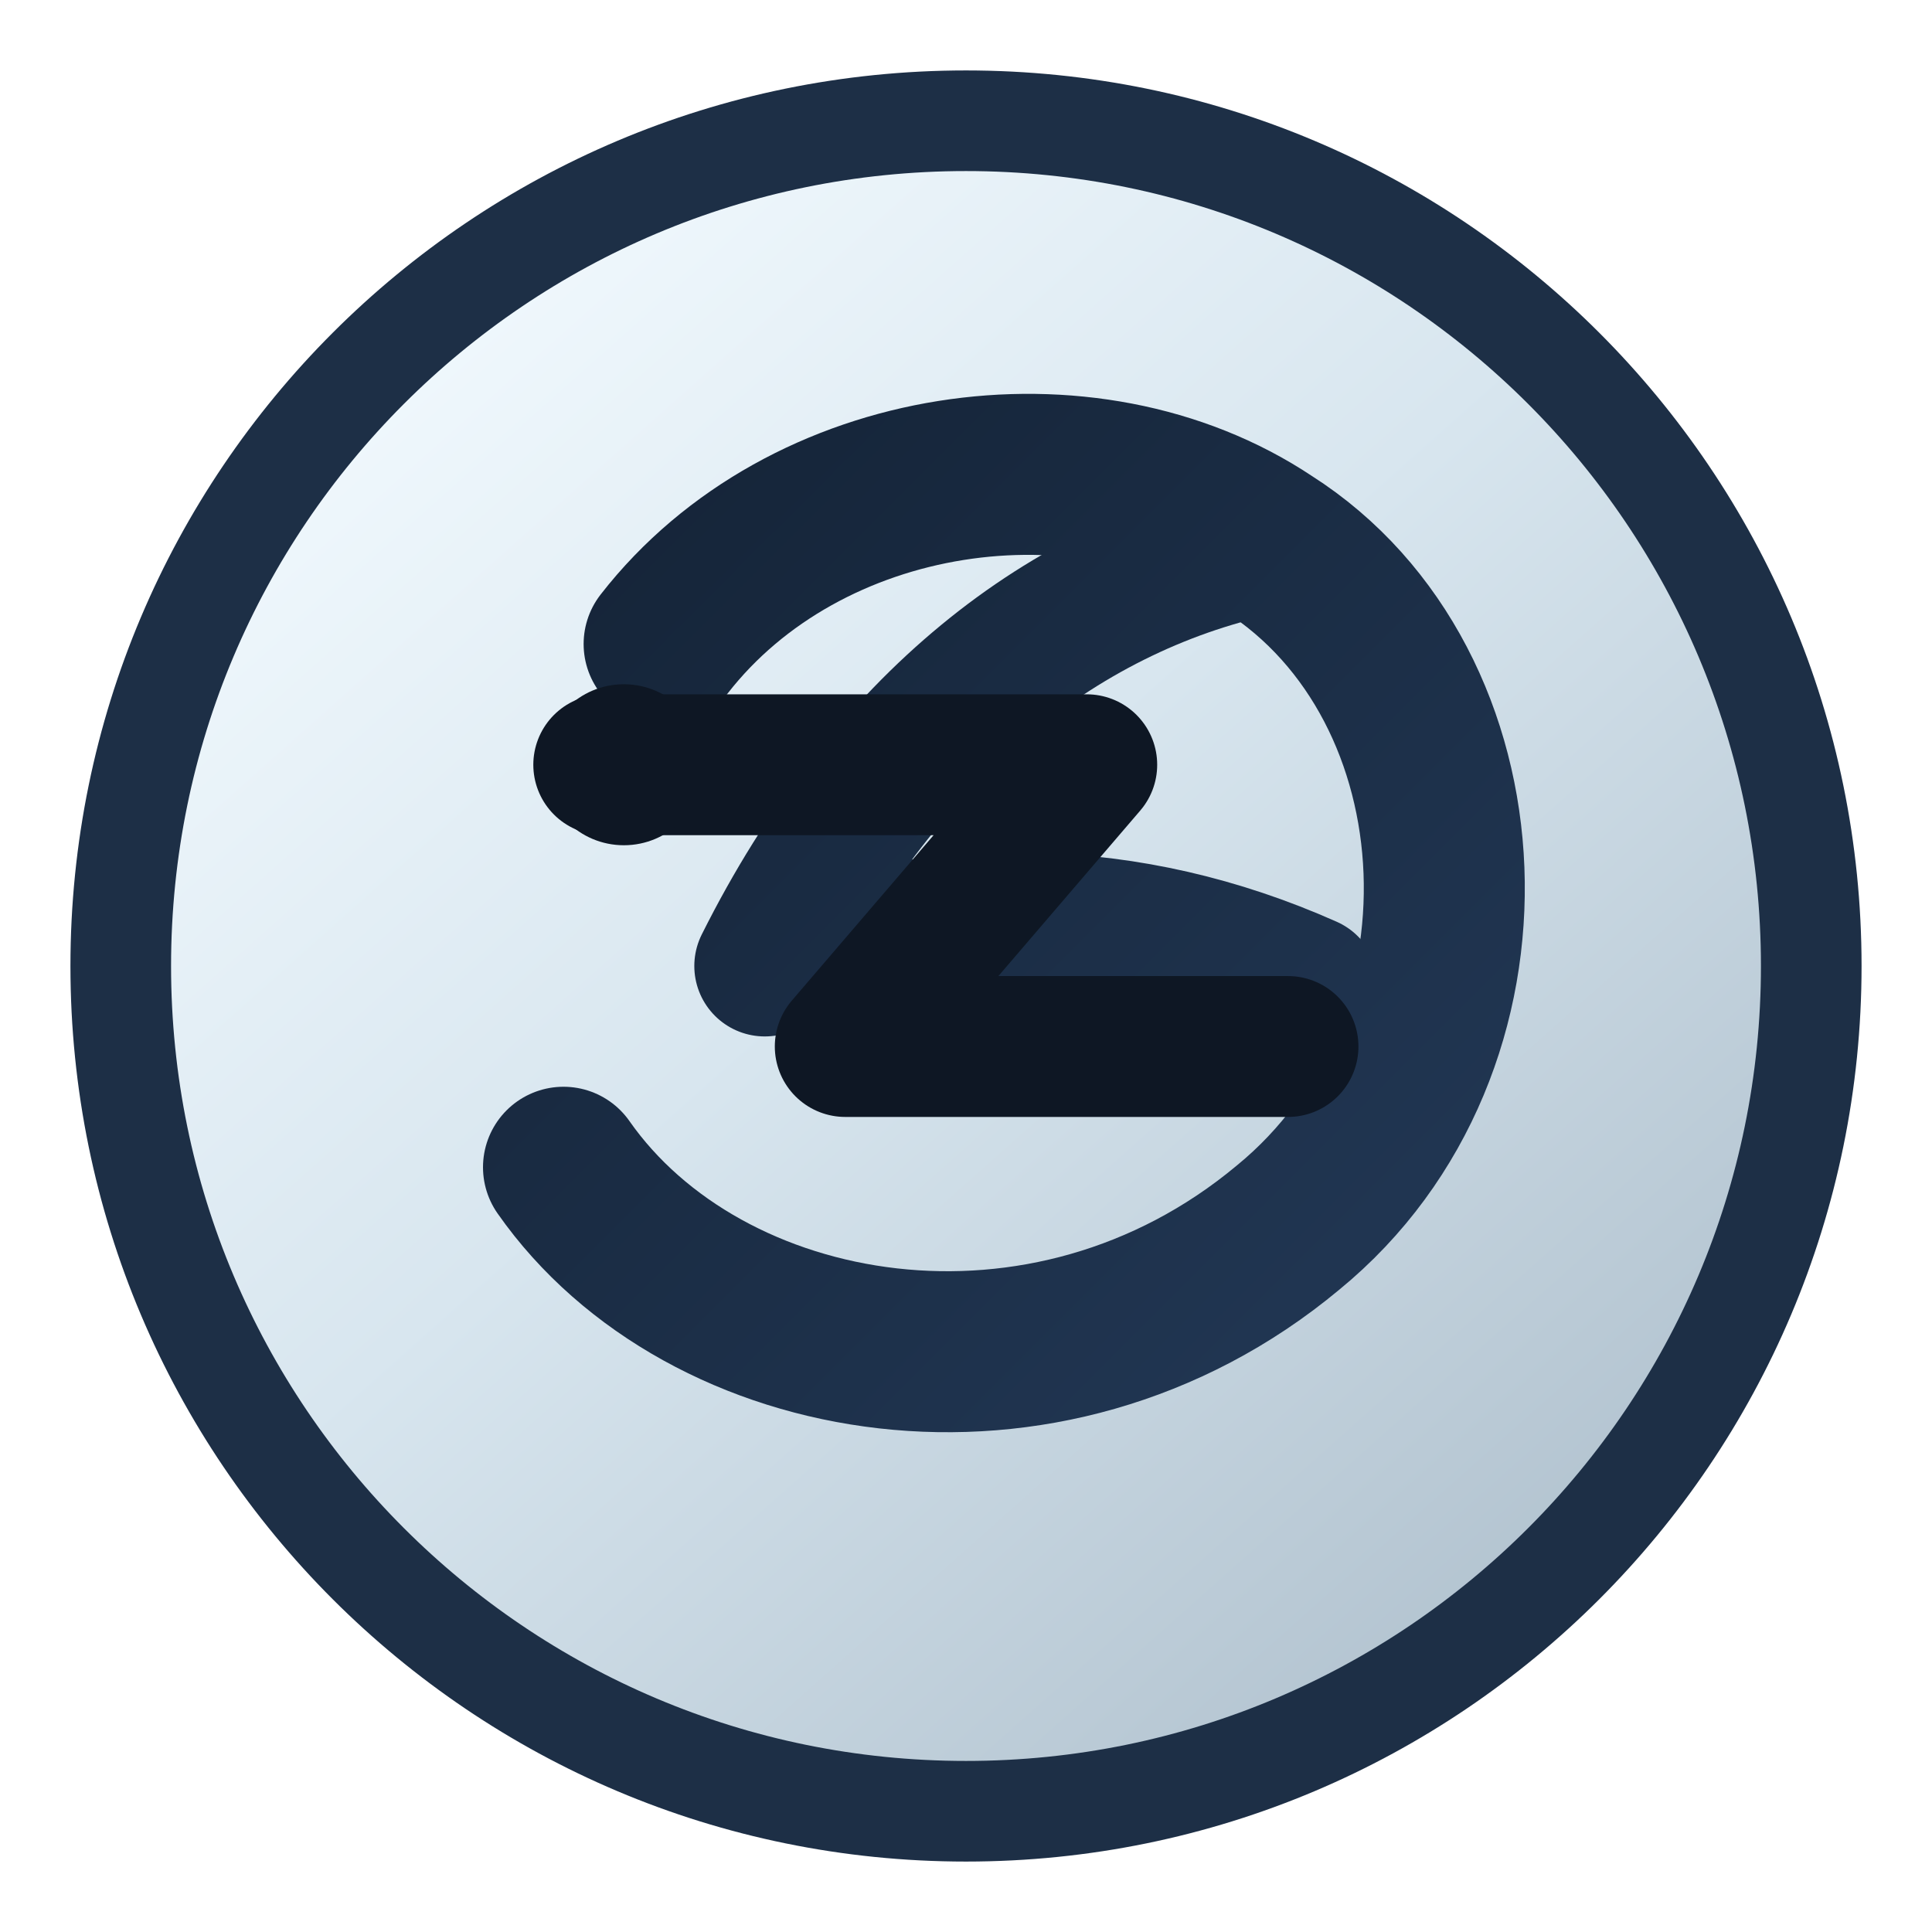
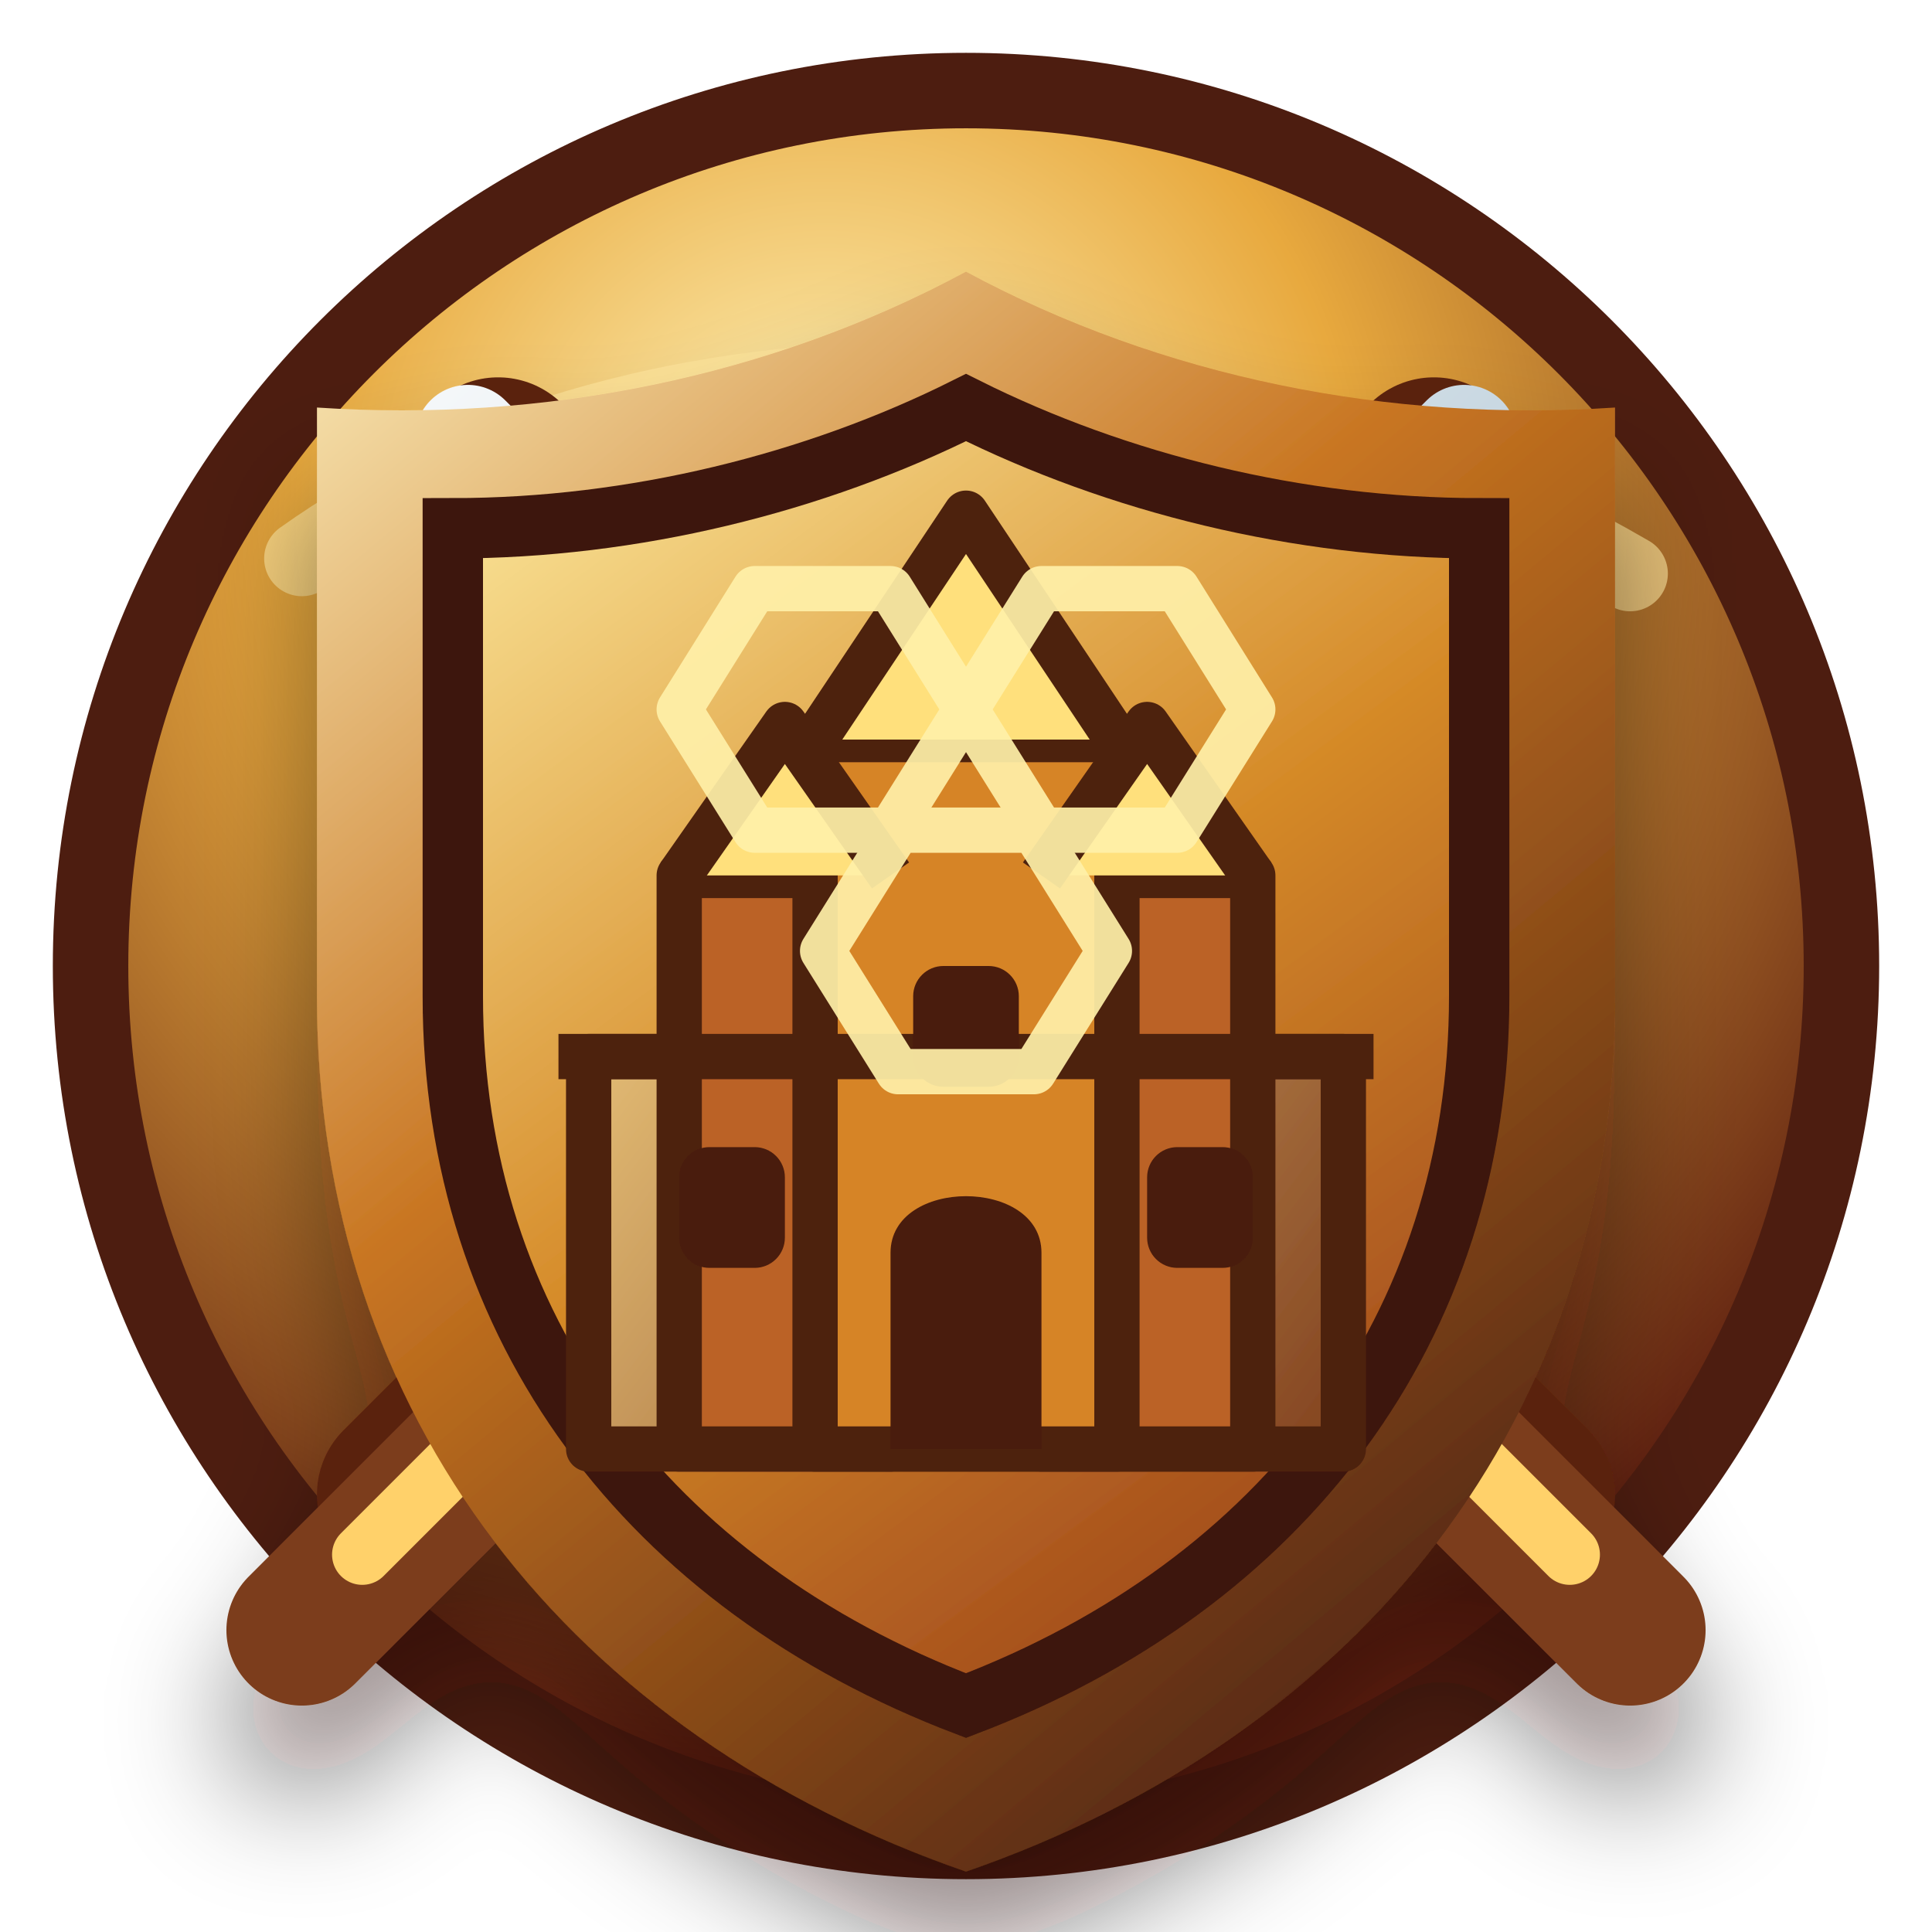
- <svg xmlns="http://www.w3.org/2000/svg" viewBox="0 0 96 96" role="img" aria-label="BeeX 圖標">
+ <svg xmlns="http://www.w3.org/2000/svg" viewBox="0 0 128 128" role="img" aria-label="蜂巢古城守衛圖標">
  <defs>
-     <linearGradient id="brandBg" x1="16" y1="12" x2="80" y2="84" gradientUnits="userSpaceOnUse">
-       <stop stop-color="#f4fbff" />
-       <stop offset=".45" stop-color="#d8e6ef" />
-       <stop offset="1" stop-color="#aebfcc" />
+     <radialGradient id="skyGlow" cx="42%" cy="24%" r="72%">
+       <stop stop-color="#fff5bd" />
+       <stop offset=".42" stop-color="#e8a93e" />
+       <stop offset="1" stop-color="#612211" />
+     </radialGradient>
+     <linearGradient id="shieldFace" x1="30" y1="24" x2="98" y2="116" gradientUnits="userSpaceOnUse">
+       <stop stop-color="#fff0a6" />
+       <stop offset=".48" stop-color="#d58a28" />
+       <stop offset="1" stop-color="#8b2f18" />
    </linearGradient>
-     <linearGradient id="brandInk" x1="18" y1="18" x2="78" y2="78" gradientUnits="userSpaceOnUse">
-       <stop stop-color="#122032" />
-       <stop offset="1" stop-color="#243b5a" />
+     <linearGradient id="shieldEdge" x1="20" y1="12" x2="108" y2="118" gradientUnits="userSpaceOnUse">
+       <stop stop-color="#fff7c8" />
+       <stop offset=".42" stop-color="#c87521" />
+       <stop offset="1" stop-color="#3b160e" />
    </linearGradient>
+     <linearGradient id="swordSteel" x1="20" y1="18" x2="108" y2="110" gradientUnits="userSpaceOnUse">
+       <stop stop-color="#ffffff" />
+       <stop offset=".48" stop-color="#c9d8e2" />
+       <stop offset="1" stop-color="#62727f" />
+     </linearGradient>
+     <linearGradient id="cityStone" x1="35" y1="48" x2="93" y2="92" gradientUnits="userSpaceOnUse">
+       <stop stop-color="#ffdf8d" />
+       <stop offset="1" stop-color="#81411e" />
+     </linearGradient>
+     <filter id="drop" x="-20%" y="-20%" width="140%" height="140%">
+       <feDropShadow dx="0" dy="6" stdDeviation="4" flood-color="#180803" flood-opacity=".45" />
+     </filter>
  </defs>
-   <circle cx="48" cy="48" r="42" fill="url(#brandBg)" stroke="#1d2f46" stroke-width="5" />
-   <path d="M28 58c7 10 24 13 36 3 11-9 10-27-1-34-9-6-23-4-30 5" fill="none" stroke="url(#brandInk)" stroke-width="8" stroke-linecap="round" />
-   <path d="M63 27c-10 2-19 9-25 21 9-3 18-3 27 1" fill="none" stroke="url(#brandInk)" stroke-width="7" stroke-linecap="round" stroke-linejoin="round" />
-   <path d="M30 38h24L42 52h22" fill="none" stroke="#0e1724" stroke-width="7" stroke-linecap="round" stroke-linejoin="round" />
-   <circle cx="31" cy="38" r="4" fill="#0e1724" />
+   <circle cx="64" cy="64" r="58" fill="url(#skyGlow)" stroke="#4d1d10" stroke-width="5" />
+   <path d="M20 37c21-15 57-17 88 1" fill="none" stroke="#ffe49b" stroke-width="5" stroke-linecap="round" opacity=".68" />
+   <g filter="url(#drop)">
+     <g stroke-linecap="round" stroke-linejoin="round">
+       <path d="M27 99 95 31" fill="none" stroke="#5a220f" stroke-width="12" />
+       <path d="M29 97 97 29" fill="none" stroke="url(#swordSteel)" stroke-width="7" />
+       <path d="M20 108 35 93" fill="none" stroke="#7b3d1f" stroke-width="10" />
+       <path d="M24 103 36 91" fill="none" stroke="#ffd16a" stroke-width="4" />
+       <path d="M101 99 33 31" fill="none" stroke="#5a220f" stroke-width="12" />
+       <path d="M99 97 31 29" fill="none" stroke="url(#swordSteel)" stroke-width="7" />
+       <path d="M108 108 93 93" fill="none" stroke="#7b3d1f" stroke-width="10" />
+       <path d="M104 103 92 91" fill="none" stroke="#ffd16a" stroke-width="4" />
+     </g>
+     <path d="M64 18c13 7 28 10 43 9v39c0 28-17 49-43 58-26-9-43-30-43-58V27c15 1 30-2 43-9Z" fill="url(#shieldEdge)" />
+     <path d="M64 27c10 5 22 8 34 8v31c0 22-13 39-34 47-21-8-34-25-34-47V35c12 0 24-3 34-8Z" fill="url(#shieldFace)" stroke="#3e160b" stroke-width="4" />
+     <g stroke="#4d210f" stroke-width="3" stroke-linejoin="round">
+       <path d="M39 70h50v26H39Z" fill="url(#cityStone)" />
+       <path d="M45 58h14v38H45Z" fill="#bb6225" />
+       <path d="M69 58h14v38H69Z" fill="#bb6225" />
+       <path d="M54 49h20v47H54Z" fill="#d68428" />
+       <path d="M37 70h54" fill="none" />
+       <path d="M45 58 52 48l7 10M69 58l7-10 7 10M54 49l10-15 10 15" fill="#ffe07b" />
+     </g>
+     <g fill="#4a1c0d">
+       <path d="M59 96V83c0-5 10-5 10 0v13Z" />
+       <rect x="45" y="76" width="7" height="8" rx="2" />
+       <rect x="60.5" y="64" width="7" height="8" rx="2" />
+       <rect x="76" y="76" width="7" height="8" rx="2" />
+     </g>
+     <g fill="none" stroke="#fff0a8" stroke-width="3" stroke-linejoin="round" opacity=".92">
+       <path d="M50 39h9l5 8-5 8h-9l-5-8Z" />
+       <path d="M69 39h9l5 8-5 8h-9l-5-8Z" />
+       <path d="M59.5 55h9l5 8-5 8h-9l-5-8Z" />
+     </g>
+   </g>
</svg>
